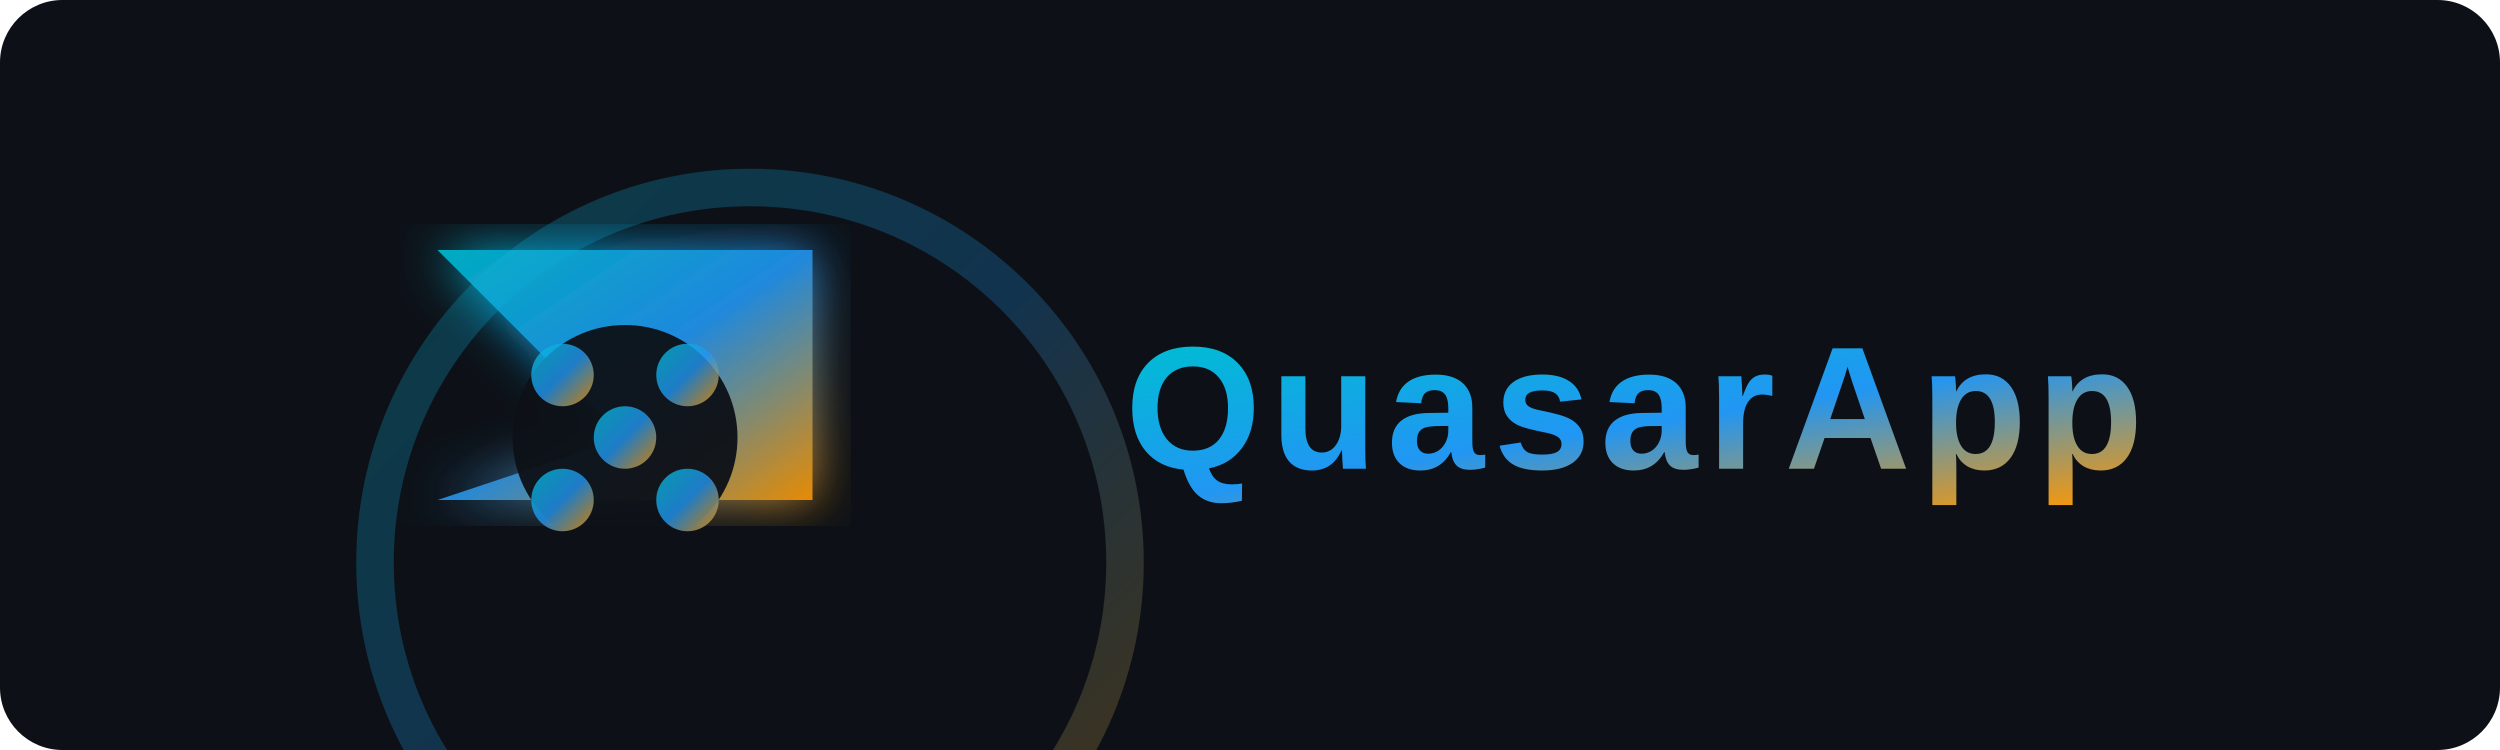
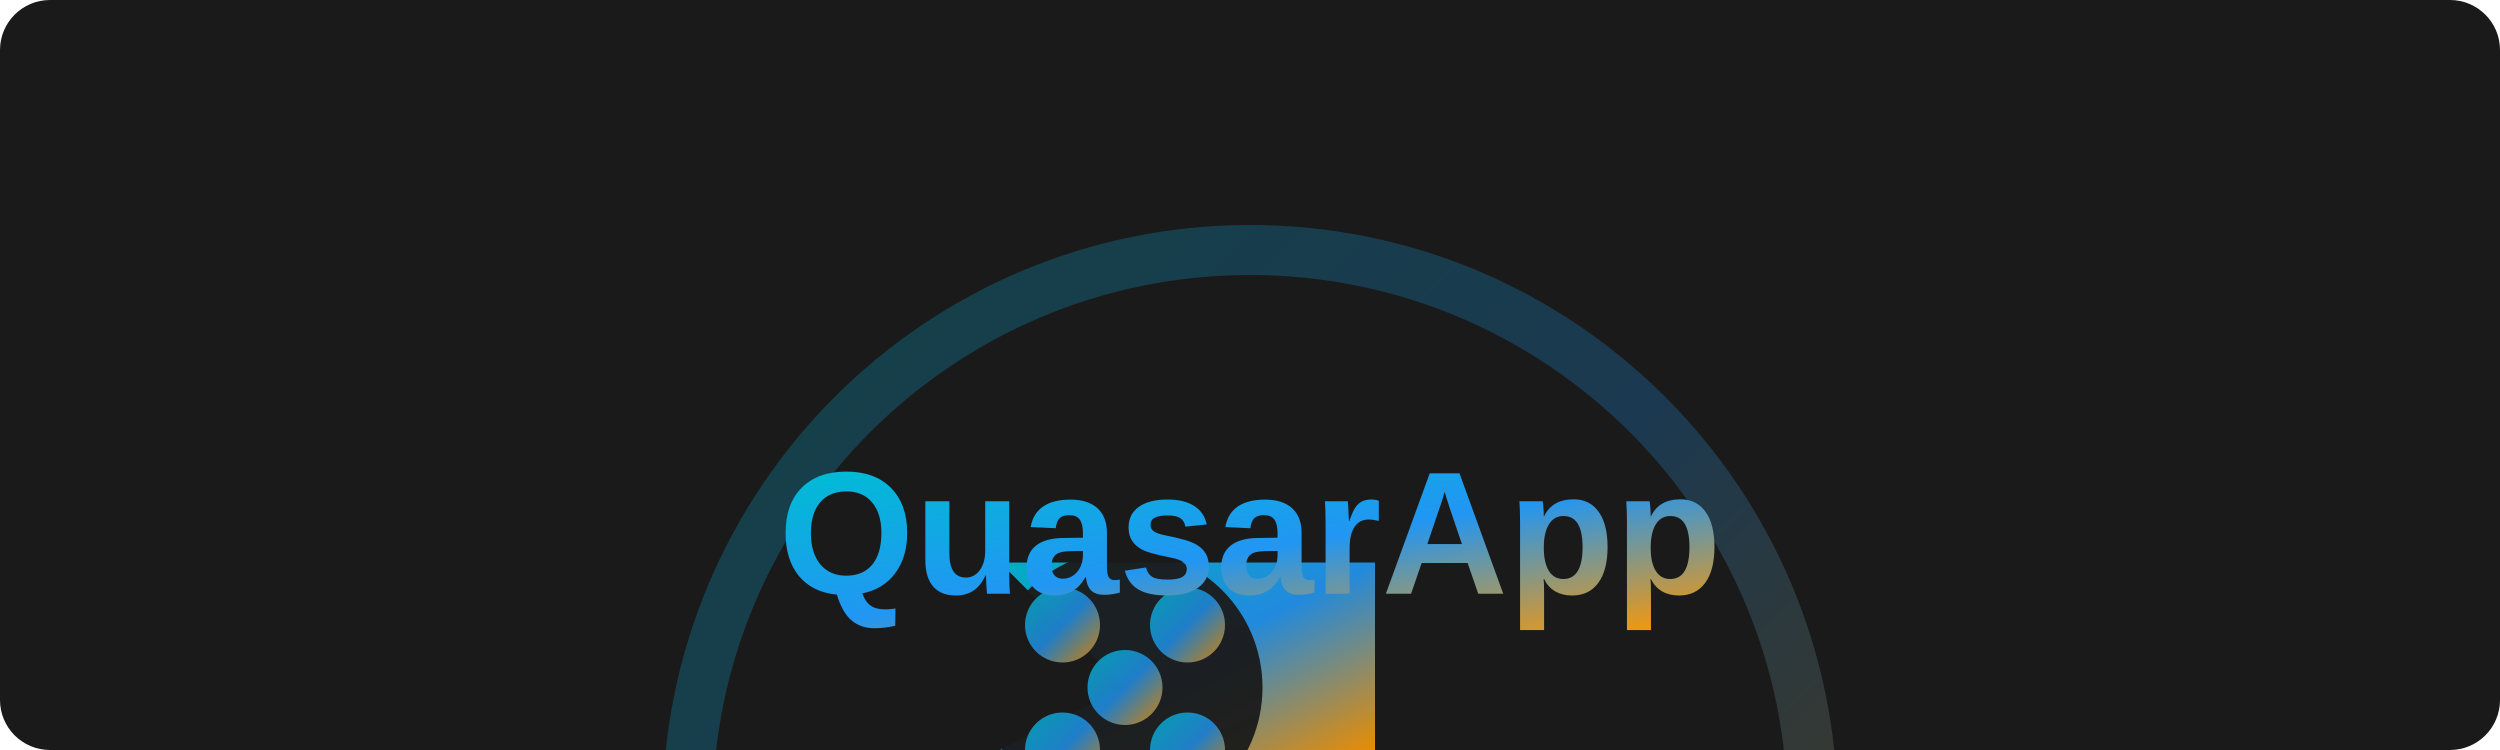
<svg xmlns="http://www.w3.org/2000/svg" viewBox="0 0 400 120">
  <defs>
    <linearGradient id="quasarGradient" x1="0%" y1="0%" x2="100%" y2="100%">
      <stop offset="0%" style="stop-color:#00bcd4;stop-opacity:1" />
      <stop offset="50%" style="stop-color:#2196f3;stop-opacity:1" />
      <stop offset="100%" style="stop-color:#ff9800;stop-opacity:1" />
    </linearGradient>
-     <filter id="glow">
-       <feGaussianBlur stdDeviation="4" result="coloredBlur" />
-       <feMerge>:
-         <feMergeNode in="coloredBlur" />
-         <feMergeNode in="SourceGraphic" />
-       </feMerge>
-     </filter>
  </defs>
-   <rect width="400" height="120" rx="10" fill="#0d1117" />
-   <g transform="translate(50, 20)">
-     <circle cx="70" cy="70" r="60" fill="none" stroke="url(#quasarGradient)" stroke-width="6" opacity="0.25" />
-     <path d="M 50 50 L 20 20 L 80 20 L 80 60 L 20 60 Z" fill="url(#quasarGradient)" filter="url(#glow)" opacity="0.9" />
-     <circle cx="50" cy="50" r="18" fill="#0d1117" opacity="0.95" />
+   <rect width="400" height="120" rx="8" fill="#1a1a1a" />
+   <g transform="translate(100, 30)">
+     <circle cx="100" cy="100" r="90" fill="none" stroke="url(#quasarGradient)" stroke-width="8" opacity="0.25" />
+     <path d="M 80 80 L 60 60 L 120 60 L 120 90 L 60 90 Z" fill="url(#quasarGradient)" opacity="0.9" />
+     <circle cx="80" cy="80" r="22" fill="#1a1a1a" opacity="0.95" />
    <g fill="url(#quasarGradient)" opacity="0.8">
-       <circle cx="40" cy="40" r="5" />
-       <circle cx="60" cy="40" r="5" />
-       <circle cx="50" cy="50" r="5" />
-       <circle cx="40" cy="60" r="5" />
-       <circle cx="60" cy="60" r="5" />
+       <circle cx="70" cy="70" r="6" />
+       <circle cx="90" cy="70" r="6" />
+       <circle cx="80" cy="80" r="6" />
+       <circle cx="70" cy="90" r="6" />
+       <circle cx="90" cy="90" r="6" />
    </g>
  </g>
-   <text x="180" y="75" font-family="Arial, sans-serif" font-size="28" font-weight="bold" fill="url(#quasarGradient)" letter-spacing="1.5">QuasarApp</text>
+   <text x="200" y="95" font-family="Arial, sans-serif" font-size="28" font-weight="bold" fill="url(#quasarGradient)" text-anchor="middle">QuasarApp</text>
</svg>
